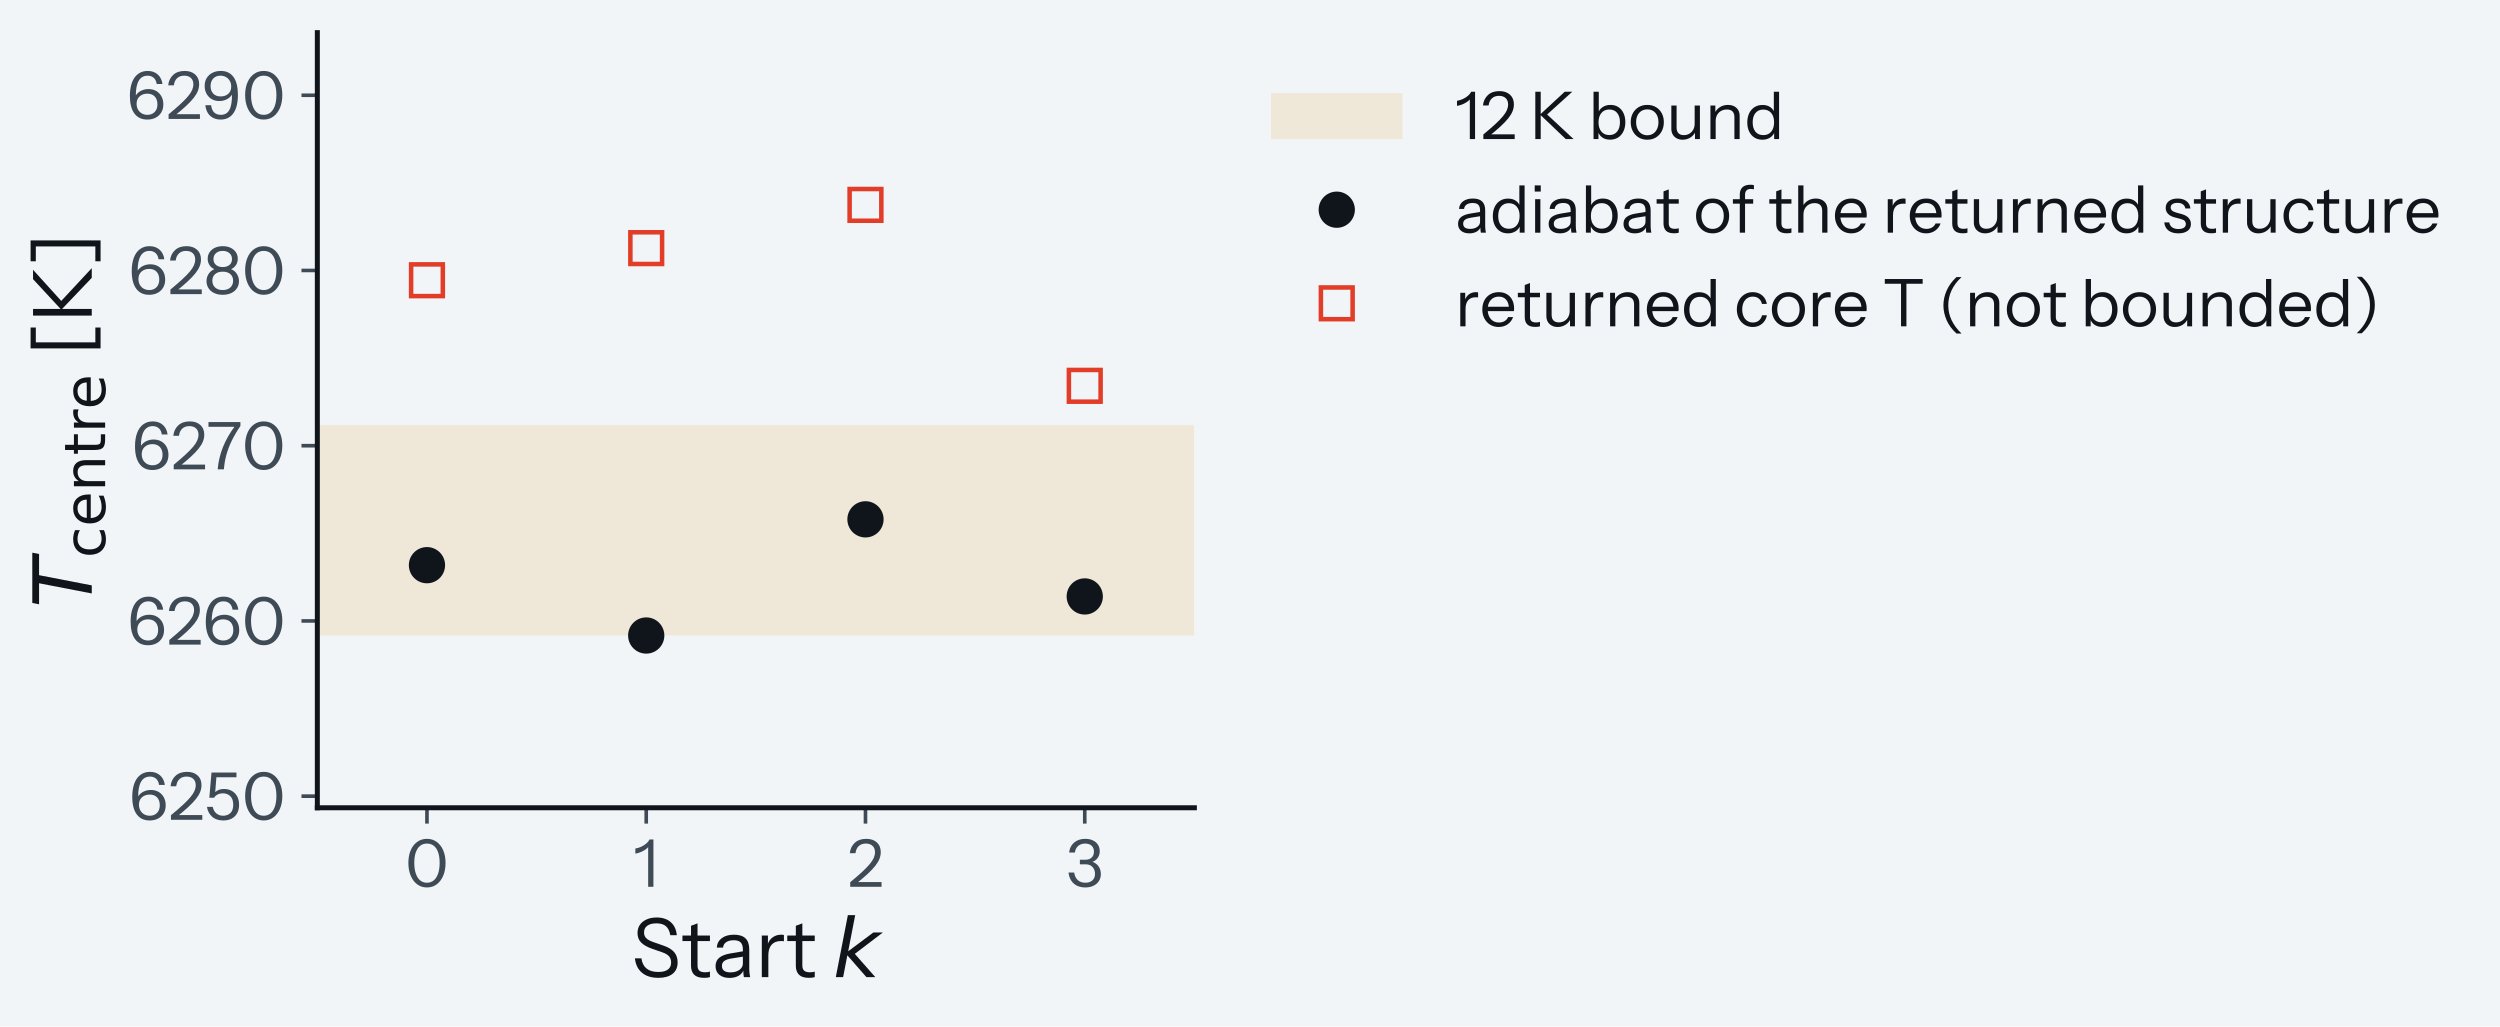
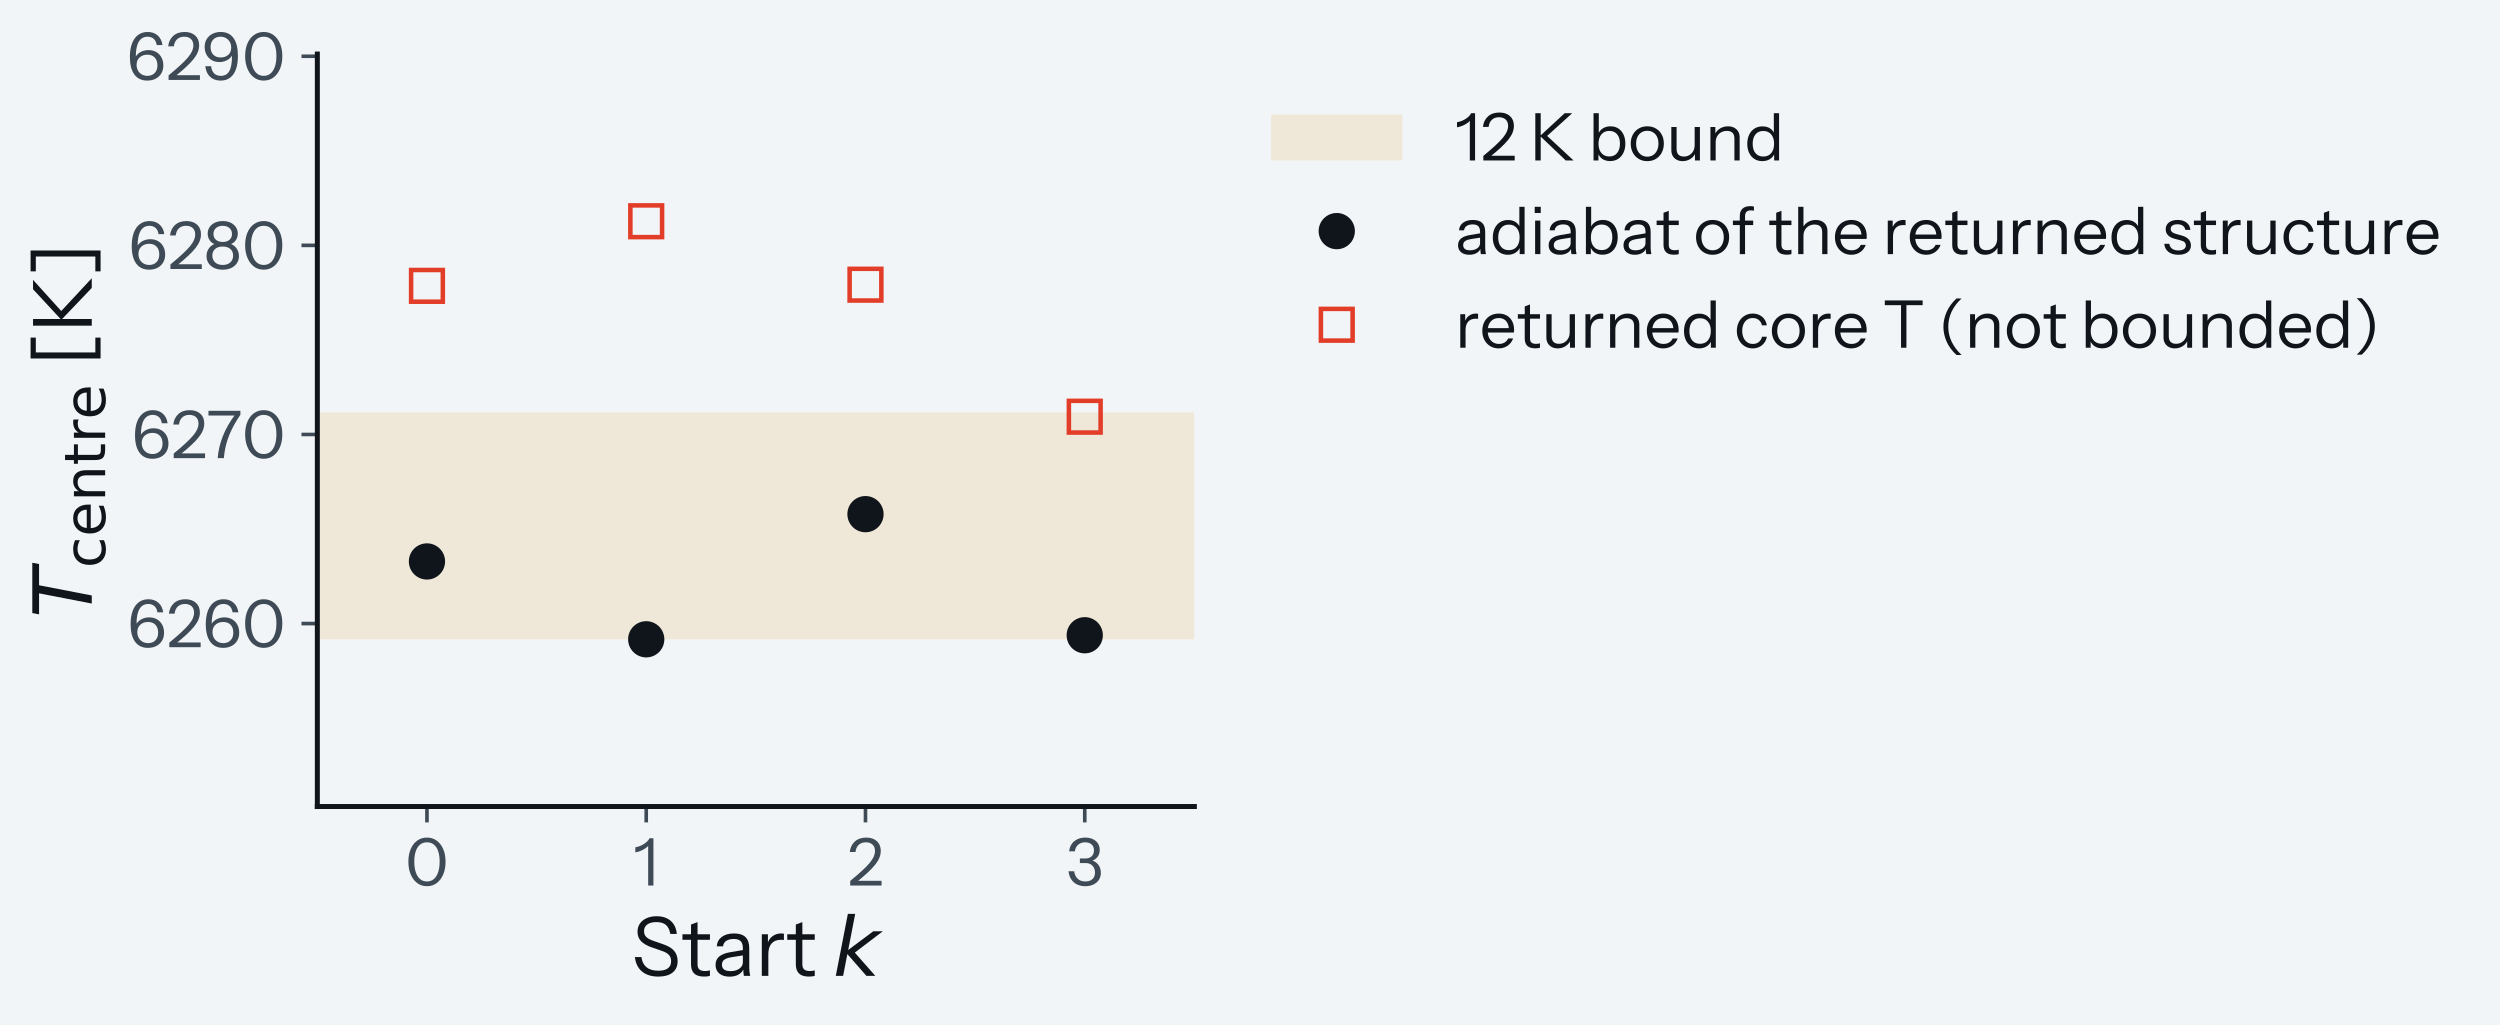
- <svg xmlns="http://www.w3.org/2000/svg" xmlns:xlink="http://www.w3.org/1999/xlink" width="551.711pt" height="226.524pt" viewBox="0 0 551.711 226.524" version="1.1">
+ <svg xmlns="http://www.w3.org/2000/svg" xmlns:xlink="http://www.w3.org/1999/xlink" width="551.711pt" height="226.247pt" viewBox="0 0 551.711 226.247" version="1.1">
  <defs>
    <style type="text/css">*{stroke-linejoin: round; stroke-linecap: butt}</style>
  </defs>
  <g id="figure_1">
    <g id="patch_1">
-       <path d="M 0 226.524  L 551.711 226.524  L 551.711 0  L 0 0  z " style="fill: #f2f5f7" />
+       <path d="M 0 226.247  L 551.711 226.247  L 551.711 0  L 0 0  z " style="fill: #f2f5f7" />
    </g>
    <g id="axes_1">
      <g id="patch_2">
-         <path d="M 70.03 178.262  L 263.581 178.262  L 263.581 7.2  L 70.03 7.2  z " style="fill: #f2f5f7" />
+         <path d="M 70.03 177.985  L 263.581 177.985  L 263.581 11.926  L 70.03 11.926  z " style="fill: #f2f5f7" />
      </g>
      <g id="matplotlib.axis_1">
        <g id="xtick_1">
          <g id="line2d_1">
            <defs>
              <path id="m2a301ba8c9" d="M 0 0  L 0 3.5  " style="stroke: #3e4a55; stroke-width: 0.8" />
            </defs>
            <g>
-               <use xlink:href="#m2a301ba8c9" x="94.224" y="178.262" style="fill: #3e4a55; stroke: #3e4a55; stroke-width: 0.8" />
+               <use xlink:href="#m2a301ba8c9" x="94.224" y="177.985" style="fill: #3e4a55; stroke: #3e4a55; stroke-width: 0.8" />
            </g>
          </g>
          <g id="text_1">
-             <g style="fill: #3e4a55" transform="translate(89.39584 195.7018) scale(0.145 -0.145)">
+             <g style="fill: #3e4a55" transform="translate(89.39584 195.425) scale(0.145 -0.145)">
              <defs>
                <path id="InstrumentSans-Regular-30" d="M 2131 -64  Q 1587 -64 1180 240  Q 774 544 547 1085  Q 320 1626 320 2323  Q 320 3021 544 3549  Q 768 4077 1177 4374  Q 1587 4672 2131 4672  Q 2675 4672 3081 4374  Q 3488 4077 3715 3549  Q 3942 3021 3942 2323  Q 3942 1619 3715 1081  Q 3488 544 3081 240  Q 2675 -64 2131 -64  z M 2131 397  Q 2522 397 2797 630  Q 3072 864 3219 1296  Q 3366 1728 3366 2330  Q 3366 2925 3222 3347  Q 3078 3770 2803 3990  Q 2528 4211 2131 4211  Q 1734 4211 1459 3987  Q 1184 3763 1040 3344  Q 896 2925 896 2330  Q 896 1728 1043 1293  Q 1190 858 1465 627  Q 1741 397 2131 397  z " transform="scale(0.015625)" />
              </defs>
              <use xlink:href="#InstrumentSans-Regular-30" />
            </g>
          </g>
        </g>
        <g id="xtick_2">
          <g id="line2d_2">
            <g>
-               <use xlink:href="#m2a301ba8c9" x="142.612" y="178.262" style="fill: #3e4a55; stroke: #3e4a55; stroke-width: 0.8" />
+               <use xlink:href="#m2a301ba8c9" x="142.612" y="177.985" style="fill: #3e4a55; stroke: #3e4a55; stroke-width: 0.8" />
            </g>
          </g>
          <g id="text_2">
-             <g style="fill: #3e4a55" transform="translate(139.7774 195.7018) scale(0.145 -0.145)">
+             <g style="fill: #3e4a55" transform="translate(139.7774 195.425) scale(0.145 -0.145)">
              <defs>
                <path id="InstrumentSans-Regular-31" d="M 1440 0  L 1440 4083  L 1574 4051  Q 1498 3878 1280 3705  Q 1062 3533 777 3405  Q 493 3277 192 3232  L 192 3725  Q 493 3776 768 3904  Q 1043 4032 1257 4214  Q 1472 4397 1574 4608  L 1952 4608  L 1952 0  L 1440 0  z " transform="scale(0.015625)" />
              </defs>
              <use xlink:href="#InstrumentSans-Regular-31" />
            </g>
          </g>
        </g>
        <g id="xtick_3">
          <g id="line2d_3">
            <g>
-               <use xlink:href="#m2a301ba8c9" x="190.999" y="178.262" style="fill: #3e4a55; stroke: #3e4a55; stroke-width: 0.8" />
+               <use xlink:href="#m2a301ba8c9" x="190.999" y="177.985" style="fill: #3e4a55; stroke: #3e4a55; stroke-width: 0.8" />
            </g>
          </g>
          <g id="text_3">
-             <g style="fill: #3e4a55" transform="translate(187.0482 195.7018) scale(0.145 -0.145)">
+             <g style="fill: #3e4a55" transform="translate(187.0482 195.425) scale(0.145 -0.145)">
              <defs>
                <path id="InstrumentSans-Regular-32" d="M 256 0  L 256 448  Q 947 1018 1411 1446  Q 1875 1875 2153 2208  Q 2432 2541 2550 2819  Q 2669 3098 2669 3366  Q 2669 3763 2432 3987  Q 2195 4211 1779 4211  Q 1350 4211 1088 3968  Q 826 3725 768 3270  L 218 3270  Q 282 3898 701 4285  Q 1120 4672 1818 4672  Q 2464 4672 2848 4326  Q 3232 3981 3232 3379  Q 3232 3053 3107 2726  Q 2982 2400 2697 2041  Q 2413 1683 1949 1251  Q 1485 819 800 275  L 678 461  L 3309 461  L 3309 0  L 256 0  z " transform="scale(0.015625)" />
              </defs>
              <use xlink:href="#InstrumentSans-Regular-32" />
            </g>
          </g>
        </g>
        <g id="xtick_4">
          <g id="line2d_4">
            <g>
-               <use xlink:href="#m2a301ba8c9" x="239.387" y="178.262" style="fill: #3e4a55; stroke: #3e4a55; stroke-width: 0.8" />
+               <use xlink:href="#m2a301ba8c9" x="239.387" y="177.985" style="fill: #3e4a55; stroke: #3e4a55; stroke-width: 0.8" />
            </g>
          </g>
          <g id="text_4">
-             <g style="fill: #3e4a55" transform="translate(235.2253 195.7018) scale(0.145 -0.145)">
+             <g style="fill: #3e4a55" transform="translate(235.2253 195.425) scale(0.145 -0.145)">
              <defs>
                <path id="InstrumentSans-Regular-33" d="M 1894 -64  Q 1434 -64 1085 105  Q 736 275 521 601  Q 307 928 256 1389  L 806 1389  Q 877 909 1158 653  Q 1440 397 1901 397  Q 2336 397 2585 627  Q 2835 858 2835 1254  Q 2835 1670 2592 1929  Q 2349 2189 1939 2189  L 1363 2189  L 1363 2637  L 1920 2637  Q 2291 2637 2512 2851  Q 2733 3066 2733 3424  Q 2733 3802 2499 4006  Q 2266 4211 1869 4211  Q 1478 4211 1203 3984  Q 928 3757 877 3334  L 320 3334  Q 358 3744 563 4041  Q 768 4339 1110 4505  Q 1453 4672 1882 4672  Q 2298 4672 2618 4525  Q 2938 4378 3117 4106  Q 3296 3834 3296 3469  Q 3296 3142 3149 2892  Q 3002 2643 2749 2502  Q 2496 2362 2170 2362  L 2131 2496  Q 2522 2496 2806 2333  Q 3091 2170 3248 1888  Q 3405 1606 3405 1235  Q 3405 851 3213 556  Q 3021 262 2681 99  Q 2342 -64 1894 -64  z " transform="scale(0.015625)" />
              </defs>
              <use xlink:href="#InstrumentSans-Regular-33" />
            </g>
          </g>
        </g>
        <g id="text_5">
-           <g style="fill: #10151b" transform="translate(139.3555 215.6343) scale(0.18 -0.18)">
+           <g style="fill: #10151b" transform="translate(139.3555 215.3575) scale(0.18 -0.18)">
            <defs>
              <path id="InstrumentSans-Regular-53" d="M 2112 -58  Q 1306 -58 829 339  Q 352 736 269 1472  L 781 1472  Q 851 941 1184 672  Q 1517 403 2106 403  Q 2605 403 2857 592  Q 3110 781 3110 1146  Q 3110 1459 2937 1644  Q 2765 1830 2400 1952  L 1626 2221  Q 1037 2426 755 2717  Q 474 3008 474 3456  Q 474 3827 659 4099  Q 845 4371 1184 4524  Q 1523 4678 1971 4678  Q 2662 4678 3078 4316  Q 3494 3955 3558 3290  L 3046 3290  Q 2963 3770 2704 3994  Q 2445 4218 1958 4218  Q 1498 4218 1242 4032  Q 986 3846 986 3507  Q 986 3219 1165 3046  Q 1344 2874 1722 2746  L 2547 2458  Q 3085 2272 3353 1955  Q 3622 1638 3622 1152  Q 3622 576 3228 259  Q 2835 -58 2112 -58  z " transform="scale(0.015625)" />
              <path id="InstrumentSans-Regular-74" d="M 1818 -58  Q 1274 -58 1027 188  Q 781 435 781 902  L 781 4026  L 1293 4218  L 1293 909  Q 1293 634 1433 506  Q 1574 378 1894 378  Q 2022 378 2115 394  Q 2208 410 2266 435  L 2266 0  Q 2202 -26 2083 -42  Q 1965 -58 1818 -58  z M 109 2829  L 109 3264  L 2266 3264  L 2266 2829  L 109 2829  z " transform="scale(0.015625)" />
              <path id="InstrumentSans-Regular-61" d="M 2515 0  Q 2490 109 2480 249  Q 2470 390 2470 608  L 2438 608  L 2438 2170  Q 2438 2541 2268 2717  Q 2099 2893 1722 2893  Q 1350 2893 1129 2742  Q 909 2592 883 2317  L 390 2317  Q 422 2790 787 3059  Q 1152 3328 1741 3328  Q 2349 3328 2643 3040  Q 2938 2752 2938 2176  L 2938 608  Q 2938 467 2957 316  Q 2976 166 3008 0  L 2515 0  z M 1395 -64  Q 890 -64 592 182  Q 294 429 294 858  Q 294 1286 588 1523  Q 883 1760 1446 1856  L 2586 2048  L 2586 1626  L 1523 1459  Q 1165 1402 979 1267  Q 794 1133 794 877  Q 794 627 963 499  Q 1133 371 1466 371  Q 1894 371 2166 566  Q 2438 762 2438 1075  L 2522 621  Q 2419 294 2121 115  Q 1824 -64 1395 -64  z " transform="scale(0.015625)" />
              <path id="InstrumentSans-Regular-72" d="M 512 0  L 512 3264  L 992 3264  L 992 2432  L 1024 2432  L 1024 0  L 512 0  z M 1024 1702  L 941 2477  Q 1056 2893 1350 3110  Q 1645 3328 2029 3328  Q 2189 3328 2246 3302  L 2246 2810  Q 2214 2822 2156 2825  Q 2099 2829 2016 2829  Q 1530 2829 1277 2537  Q 1024 2246 1024 1702  z " transform="scale(0.015625)" />
              <path id="InstrumentSans-Regular-20" transform="scale(0.015625)" />
              <path id="DejaVuSans-Oblique-6b" d="M 1172 4863  L 1747 4863  L 1197 2028  L 3169 3500  L 3916 3500  L 1716 1825  L 3322 0  L 2625 0  L 1131 1709  L 800 0  L 225 0  L 1172 4863  z " transform="scale(0.015625)" />
            </defs>
            <use xlink:href="#InstrumentSans-Regular-53" transform="translate(0 0.015625)" />
            <use xlink:href="#InstrumentSans-Regular-74" transform="translate(60.79999 0.015625)" />
            <use xlink:href="#InstrumentSans-Regular-61" transform="translate(98.49998 0.015625)" />
            <use xlink:href="#InstrumentSans-Regular-72" transform="translate(151.8 0.015625)" />
            <use xlink:href="#InstrumentSans-Regular-74" transform="translate(189.3 0.015625)" />
            <use xlink:href="#InstrumentSans-Regular-20" transform="translate(227 0.015625)" />
            <use xlink:href="#DejaVuSans-Oblique-6b" transform="translate(246.9999 0.015625)" />
          </g>
        </g>
      </g>
      <g id="matplotlib.axis_2">
        <g id="ytick_1">
          <g id="line2d_5">
            <defs>
              <path id="me776a80f98" d="M 0 0  L -3.5 0  " style="stroke: #3e4a55; stroke-width: 0.8" />
            </defs>
            <g>
-               <use xlink:href="#me776a80f98" x="70.03" y="175.699" style="fill: #3e4a55; stroke: #3e4a55; stroke-width: 0.8" />
+               <use xlink:href="#me776a80f98" x="70.03" y="137.61" style="fill: #3e4a55; stroke: #3e4a55; stroke-width: 0.8" />
            </g>
          </g>
          <g id="text_6">
-             <g style="fill: #3e4a55" transform="translate(28.46109 180.919) scale(0.145 -0.145)">
+             <g style="fill: #3e4a55" transform="translate(28.09859 142.8296) scale(0.145 -0.145)">
              <defs>
                <path id="InstrumentSans-Regular-36" d="M 2010 -64  Q 1197 -64 758 528  Q 320 1120 320 2240  Q 320 3014 528 3558  Q 736 4102 1126 4387  Q 1517 4672 2054 4672  Q 2643 4672 3027 4333  Q 3411 3994 3494 3398  L 2931 3398  Q 2874 3795 2640 4003  Q 2406 4211 2048 4211  Q 1478 4211 1187 3724  Q 896 3238 896 2266  L 896 1850  L 749 1907  Q 806 2208 1004 2432  Q 1203 2656 1497 2781  Q 1792 2906 2131 2906  Q 2566 2906 2889 2717  Q 3213 2528 3395 2192  Q 3578 1856 3578 1408  Q 3578 966 3379 633  Q 3181 301 2829 118  Q 2477 -64 2010 -64  z M 2029 397  Q 2464 397 2733 672  Q 3002 947 3002 1414  Q 3002 1901 2742 2179  Q 2483 2458 2016 2458  Q 1568 2458 1270 2195  Q 973 1933 973 1472  Q 973 1152 1110 909  Q 1248 666 1488 531  Q 1728 397 2029 397  z " transform="scale(0.015625)" />
-                 <path id="InstrumentSans-Regular-35" d="M 1869 -64  Q 1184 -64 774 304  Q 365 672 275 1261  L 838 1261  Q 922 845 1194 621  Q 1466 397 1856 397  Q 2266 397 2550 653  Q 2835 909 2835 1466  Q 2835 2022 2550 2300  Q 2266 2579 1830 2579  Q 1517 2579 1286 2451  Q 1056 2323 979 2150  L 506 2150  L 717 4608  L 3149 4608  L 3149 4147  L 1030 4147  L 1210 4339  L 1062 2483  L 941 2528  Q 1056 2720 1312 2861  Q 1568 3002 1939 3002  Q 2368 3002 2697 2816  Q 3027 2630 3216 2288  Q 3405 1946 3405 1466  Q 3405 986 3216 643  Q 3027 301 2684 118  Q 2342 -64 1869 -64  z " transform="scale(0.015625)" />
-               </defs>
-               <use xlink:href="#InstrumentSans-Regular-36" />
-               <use xlink:href="#InstrumentSans-Regular-32" transform="translate(59.89999 0)" />
-               <use xlink:href="#InstrumentSans-Regular-35" transform="translate(114.4 0)" />
-               <use xlink:href="#InstrumentSans-Regular-30" transform="translate(171.8 0)" />
-             </g>
-           </g>
-         </g>
-         <g id="ytick_2">
-           <g id="line2d_6">
-             <g>
-               <use xlink:href="#me776a80f98" x="70.03" y="137.03" style="fill: #3e4a55; stroke: #3e4a55; stroke-width: 0.8" />
-             </g>
-           </g>
-           <g id="text_7">
-             <g style="fill: #3e4a55" transform="translate(28.09859 142.2495) scale(0.145 -0.145)">
+               </defs>
              <use xlink:href="#InstrumentSans-Regular-36" />
              <use xlink:href="#InstrumentSans-Regular-32" transform="translate(59.89999 0)" />
              <use xlink:href="#InstrumentSans-Regular-36" transform="translate(114.4 0)" />
              <use xlink:href="#InstrumentSans-Regular-30" transform="translate(174.3 0)" />
            </g>
          </g>
        </g>
-         <g id="ytick_3">
-           <g id="line2d_7">
-             <g>
-               <use xlink:href="#me776a80f98" x="70.03" y="98.36" style="fill: #3e4a55; stroke: #3e4a55; stroke-width: 0.8" />
-             </g>
-           </g>
-           <g id="text_8">
-             <g style="fill: #3e4a55" transform="translate(29.07055 103.58) scale(0.145 -0.145)">
+         <g id="ytick_2">
+           <g id="line2d_6">
+             <g>
+               <use xlink:href="#me776a80f98" x="70.03" y="95.88" style="fill: #3e4a55; stroke: #3e4a55; stroke-width: 0.8" />
+             </g>
+           </g>
+           <g id="text_7">
+             <g style="fill: #3e4a55" transform="translate(29.07055 101.0997) scale(0.145 -0.145)">
              <defs>
                <path id="InstrumentSans-Regular-37" d="M 1050 0  Q 1139 1088 1558 2153  Q 1978 3219 2816 4333  L 2848 4147  L 154 4147  L 154 4608  L 3264 4608  L 3264 4224  Q 2752 3475 2416 2777  Q 2080 2080 1894 1398  Q 1709 717 1658 0  L 1050 0  z " transform="scale(0.015625)" />
              </defs>
              <use xlink:href="#InstrumentSans-Regular-36" />
              <use xlink:href="#InstrumentSans-Regular-32" transform="translate(59.89999 0)" />
              <use xlink:href="#InstrumentSans-Regular-37" transform="translate(114.4 0)" />
              <use xlink:href="#InstrumentSans-Regular-30" transform="translate(167.6 0)" />
            </g>
          </g>
        </g>
-         <g id="ytick_4">
-           <g id="line2d_8">
-             <g>
-               <use xlink:href="#me776a80f98" x="70.03" y="59.69" style="fill: #3e4a55; stroke: #3e4a55; stroke-width: 0.8" />
-             </g>
-           </g>
-           <g id="text_9">
-             <g style="fill: #3e4a55" transform="translate(28.34555 64.91042) scale(0.145 -0.145)">
+         <g id="ytick_3">
+           <g id="line2d_7">
+             <g>
+               <use xlink:href="#me776a80f98" x="70.03" y="54.15" style="fill: #3e4a55; stroke: #3e4a55; stroke-width: 0.8" />
+             </g>
+           </g>
+           <g id="text_8">
+             <g style="fill: #3e4a55" transform="translate(28.34555 59.36987) scale(0.145 -0.145)">
              <defs>
                <path id="InstrumentSans-Regular-38" d="M 1862 -64  Q 1376 -64 1021 109  Q 666 282 474 582  Q 282 883 282 1254  Q 282 1600 435 1881  Q 589 2163 848 2329  Q 1107 2496 1421 2496  L 1434 2362  Q 1139 2362 902 2506  Q 666 2650 531 2899  Q 397 3149 397 3450  Q 397 3808 582 4083  Q 768 4358 1101 4515  Q 1434 4672 1869 4672  Q 2304 4672 2630 4515  Q 2957 4358 3142 4083  Q 3328 3808 3328 3456  Q 3328 3149 3193 2902  Q 3059 2656 2822 2509  Q 2586 2362 2285 2362  L 2304 2496  Q 2624 2496 2880 2329  Q 3136 2163 3289 1881  Q 3443 1600 3443 1254  Q 3443 883 3251 582  Q 3059 282 2704 109  Q 2349 -64 1862 -64  z M 1862 397  Q 2330 397 2602 646  Q 2874 896 2874 1306  Q 2874 1715 2605 1952  Q 2336 2189 1862 2189  Q 1389 2189 1120 1952  Q 851 1715 851 1306  Q 851 896 1123 646  Q 1395 397 1862 397  z M 1862 2637  Q 2285 2637 2525 2848  Q 2765 3059 2765 3411  Q 2765 3776 2515 3993  Q 2266 4211 1862 4211  Q 1453 4211 1206 3993  Q 960 3776 960 3411  Q 960 3059 1203 2848  Q 1446 2637 1862 2637  z " transform="scale(0.015625)" />
              </defs>
              <use xlink:href="#InstrumentSans-Regular-36" />
              <use xlink:href="#InstrumentSans-Regular-32" transform="translate(59.89999 0)" />
              <use xlink:href="#InstrumentSans-Regular-38" transform="translate(114.4 0)" />
              <use xlink:href="#InstrumentSans-Regular-30" transform="translate(172.6 0)" />
            </g>
          </g>
        </g>
-         <g id="ytick_5">
-           <g id="line2d_9">
-             <g>
-               <use xlink:href="#me776a80f98" x="70.03" y="21.021" style="fill: #3e4a55; stroke: #3e4a55; stroke-width: 0.8" />
-             </g>
-           </g>
-           <g id="text_10">
-             <g style="fill: #3e4a55" transform="translate(27.94 26.24088) scale(0.145 -0.145)">
+         <g id="ytick_4">
+           <g id="line2d_8">
+             <g>
+               <use xlink:href="#me776a80f98" x="70.03" y="12.42" style="fill: #3e4a55; stroke: #3e4a55; stroke-width: 0.8" />
+             </g>
+           </g>
+           <g id="text_9">
+             <g style="fill: #3e4a55" transform="translate(27.94 17.64) scale(0.145 -0.145)">
              <defs>
                <path id="InstrumentSans-Regular-39" d="M 1843 -64  Q 1440 -64 1120 93  Q 800 250 601 560  Q 403 870 346 1338  L 909 1338  Q 973 838 1222 617  Q 1472 397 1856 397  Q 2138 397 2342 512  Q 2547 627 2681 864  Q 2816 1101 2880 1469  Q 2944 1837 2944 2342  L 2944 2758  L 3091 2739  Q 3034 2445 2835 2217  Q 2637 1990 2342 1865  Q 2048 1741 1709 1741  Q 1286 1741 966 1929  Q 646 2118 464 2451  Q 282 2784 282 3206  Q 282 3654 480 3980  Q 678 4307 1033 4489  Q 1389 4672 1850 4672  Q 2669 4672 3094 4077  Q 3520 3482 3520 2330  Q 3520 1562 3325 1027  Q 3130 493 2755 214  Q 2381 -64 1843 -64  z M 1843 2189  Q 2285 2189 2576 2438  Q 2867 2688 2867 3155  Q 2867 3469 2729 3705  Q 2592 3942 2355 4076  Q 2118 4211 1818 4211  Q 1389 4211 1123 3939  Q 858 3667 858 3194  Q 858 2739 1117 2464  Q 1376 2189 1843 2189  z " transform="scale(0.015625)" />
              </defs>
              <use xlink:href="#InstrumentSans-Regular-36" />
              <use xlink:href="#InstrumentSans-Regular-32" transform="translate(59.89999 0)" />
              <use xlink:href="#InstrumentSans-Regular-39" transform="translate(114.4 0)" />
              <use xlink:href="#InstrumentSans-Regular-30" transform="translate(175.4 0)" />
            </g>
          </g>
        </g>
-         <g id="text_11">
-           <g style="fill: #10151b" transform="translate(20.25 134.1309) rotate(-90) scale(0.18 -0.18)">
+         <g id="text_10">
+           <g style="fill: #10151b" transform="translate(20.25 136.3554) rotate(-90) scale(0.18 -0.18)">
            <defs>
              <path id="DejaVuSans-Oblique-54" d="M 378 4666  L 4325 4666  L 4225 4134  L 2559 4134  L 1759 0  L 1125 0  L 1925 4134  L 275 4134  L 378 4666  z " transform="scale(0.015625)" />
              <path id="DejaVuSans-63" d="M 3122 3366  L 3122 2828  Q 2878 2963 2633 3030  Q 2388 3097 2138 3097  Q 1578 3097 1268 2742  Q 959 2388 959 1747  Q 959 1106 1268 751  Q 1578 397 2138 397  Q 2388 397 2633 464  Q 2878 531 3122 666  L 3122 134  Q 2881 22 2623 -34  Q 2366 -91 2075 -91  Q 1284 -91 818 406  Q 353 903 353 1747  Q 353 2603 823 3093  Q 1294 3584 2113 3584  Q 2378 3584 2631 3529  Q 2884 3475 3122 3366  z " transform="scale(0.015625)" />
              <path id="DejaVuSans-65" d="M 3597 1894  L 3597 1613  L 953 1613  Q 991 1019 1311 708  Q 1631 397 2203 397  Q 2534 397 2845 478  Q 3156 559 3463 722  L 3463 178  Q 3153 47 2828 -22  Q 2503 -91 2169 -91  Q 1331 -91 842 396  Q 353 884 353 1716  Q 353 2575 817 3079  Q 1281 3584 2069 3584  Q 2775 3584 3186 3129  Q 3597 2675 3597 1894  z M 3022 2063  Q 3016 2534 2758 2815  Q 2500 3097 2075 3097  Q 1594 3097 1305 2825  Q 1016 2553 972 2059  L 3022 2063  z " transform="scale(0.015625)" />
              <path id="DejaVuSans-6e" d="M 3513 2113  L 3513 0  L 2938 0  L 2938 2094  Q 2938 2591 2744 2837  Q 2550 3084 2163 3084  Q 1697 3084 1428 2787  Q 1159 2491 1159 1978  L 1159 0  L 581 0  L 581 3500  L 1159 3500  L 1159 2956  Q 1366 3272 1645 3428  Q 1925 3584 2291 3584  Q 2894 3584 3203 3211  Q 3513 2838 3513 2113  z " transform="scale(0.015625)" />
              <path id="DejaVuSans-74" d="M 1172 4494  L 1172 3500  L 2356 3500  L 2356 3053  L 1172 3053  L 1172 1153  Q 1172 725 1289 603  Q 1406 481 1766 481  L 2356 481  L 2356 0  L 1766 0  Q 1100 0 847 248  Q 594 497 594 1153  L 594 3053  L 172 3053  L 172 3500  L 594 3500  L 594 4494  L 1172 4494  z " transform="scale(0.015625)" />
              <path id="DejaVuSans-72" d="M 2631 2963  Q 2534 3019 2420 3045  Q 2306 3072 2169 3072  Q 1681 3072 1420 2755  Q 1159 2438 1159 1844  L 1159 0  L 581 0  L 581 3500  L 1159 3500  L 1159 2956  Q 1341 3275 1631 3429  Q 1922 3584 2338 3584  Q 2397 3584 2469 3576  Q 2541 3569 2628 3553  L 2631 2963  z " transform="scale(0.015625)" />
              <path id="InstrumentSans-Regular-5b" d="M 576 -691  L 576 4800  L 2214 4800  L 2214 4390  L 1050 4390  L 1050 -282  L 2214 -282  L 2214 -691  L 576 -691  z " transform="scale(0.015625)" />
              <path id="InstrumentSans-Regular-4b" d="M 550 0  L 550 4608  L 1075 4608  L 1075 0  L 550 0  z M 1018 2394  L 3411 4608  L 4147 4608  L 1702 2394  L 1018 2394  z M 3514 0  L 1005 2394  L 1702 2394  L 4275 0  L 3514 0  z " transform="scale(0.015625)" />
              <path id="InstrumentSans-Regular-5d" d="M 2022 4800  L 2022 -691  L 384 -691  L 384 -282  L 1549 -282  L 1549 4390  L 384 4390  L 384 4800  L 2022 4800  z " transform="scale(0.015625)" />
            </defs>
            <use xlink:href="#DejaVuSans-Oblique-54" />
            <use xlink:href="#DejaVuSans-63" transform="translate(61.08398 -16.40625) scale(0.7)" />
            <use xlink:href="#DejaVuSans-65" transform="translate(99.57031 -16.40625) scale(0.7)" />
            <use xlink:href="#DejaVuSans-6e" transform="translate(142.6367 -16.40625) scale(0.7)" />
            <use xlink:href="#DejaVuSans-74" transform="translate(187.002 -16.40625) scale(0.7)" />
            <use xlink:href="#DejaVuSans-72" transform="translate(214.4482 -16.40625) scale(0.7)" />
            <use xlink:href="#DejaVuSans-65" transform="translate(243.2275 -16.40625) scale(0.7)" />
            <use xlink:href="#InstrumentSans-Regular-20" transform="translate(289.0283 0)" />
            <use xlink:href="#InstrumentSans-Regular-5b" transform="translate(309.0283 0)" />
            <use xlink:href="#InstrumentSans-Regular-4b" transform="translate(349.6283 0)" />
            <use xlink:href="#InstrumentSans-Regular-5d" transform="translate(418.8283 0)" />
          </g>
        </g>
      </g>
      <g id="patch_3">
-         <path d="M 70.03 140.248  L 263.581 140.248  L 263.581 93.845  L 70.03 93.845  z " clip-path="url(#pb3ce01003c)" style="fill: #e0a32e; opacity: 0.15" />
-       </g>
-       <g id="line2d_10">
+         <path d="M 70.03 141.083  L 263.581 141.083  L 263.581 91.007  L 70.03 91.007  z " clip-path="url(#pc649ac4270)" style="fill: #e0a32e; opacity: 0.15" />
+       </g>
+       <g id="line2d_9">
        <defs>
          <path id="m4e214ecc18" d="M 0 3.5  C 0.928 3.5 1.819 3.131 2.475 2.475  C 3.131 1.819 3.5 0.928 3.5 0  C 3.5 -0.928 3.131 -1.819 2.475 -2.475  C 1.819 -3.131 0.928 -3.5 0 -3.5  C -0.928 -3.5 -1.819 -3.131 -2.475 -2.475  C -3.131 -1.819 -3.5 -0.928 -3.5 0  C -3.5 0.928 -3.131 1.819 -2.475 2.475  C -1.819 3.131 -0.928 3.5 0 3.5  z " style="stroke: #10151b" />
        </defs>
-         <g clip-path="url(#pb3ce01003c)">
-           <use xlink:href="#m4e214ecc18" x="94.224" y="124.727" style="fill: #10151b; stroke: #10151b" />
-           <use xlink:href="#m4e214ecc18" x="142.612" y="140.248" style="fill: #10151b; stroke: #10151b" />
-           <use xlink:href="#m4e214ecc18" x="190.999" y="114.61" style="fill: #10151b; stroke: #10151b" />
-           <use xlink:href="#m4e214ecc18" x="239.387" y="131.627" style="fill: #10151b; stroke: #10151b" />
-         </g>
-       </g>
-       <g id="line2d_11">
+         <g clip-path="url(#pc649ac4270)">
+           <use xlink:href="#m4e214ecc18" x="94.224" y="123.903" style="fill: #10151b; stroke: #10151b" />
+           <use xlink:href="#m4e214ecc18" x="142.612" y="141.083" style="fill: #10151b; stroke: #10151b" />
+           <use xlink:href="#m4e214ecc18" x="190.999" y="113.465" style="fill: #10151b; stroke: #10151b" />
+           <use xlink:href="#m4e214ecc18" x="239.387" y="140.189" style="fill: #10151b; stroke: #10151b" />
+         </g>
+       </g>
+       <g id="line2d_10">
        <defs>
          <path id="m0fe04200ff" d="M -3.5 3.5  L 3.5 3.5  L 3.5 -3.5  L -3.5 -3.5  z " style="stroke: #e23d28; stroke-linejoin: miter" />
        </defs>
-         <g clip-path="url(#pb3ce01003c)">
-           <use xlink:href="#m0fe04200ff" x="94.224" y="61.844" style="fill-opacity: 0; stroke: #e23d28; stroke-linejoin: miter" />
-           <use xlink:href="#m0fe04200ff" x="142.612" y="54.759" style="fill-opacity: 0; stroke: #e23d28; stroke-linejoin: miter" />
-           <use xlink:href="#m0fe04200ff" x="190.999" y="45.214" style="fill-opacity: 0; stroke: #e23d28; stroke-linejoin: miter" />
-           <use xlink:href="#m0fe04200ff" x="239.387" y="85.144" style="fill-opacity: 0; stroke: #e23d28; stroke-linejoin: miter" />
+         <g clip-path="url(#pc649ac4270)">
+           <use xlink:href="#m0fe04200ff" x="94.224" y="63.084" style="fill-opacity: 0; stroke: #e23d28; stroke-linejoin: miter" />
+           <use xlink:href="#m0fe04200ff" x="142.612" y="48.828" style="fill-opacity: 0; stroke: #e23d28; stroke-linejoin: miter" />
+           <use xlink:href="#m0fe04200ff" x="190.999" y="62.823" style="fill-opacity: 0; stroke: #e23d28; stroke-linejoin: miter" />
+           <use xlink:href="#m0fe04200ff" x="239.387" y="91.958" style="fill-opacity: 0; stroke: #e23d28; stroke-linejoin: miter" />
        </g>
      </g>
      <g id="patch_4">
-         <path d="M 70.03 178.262  L 70.03 7.2  " style="fill: none; stroke: #10151b; stroke-width: 1.1; stroke-linejoin: miter; stroke-linecap: square" />
+         <path d="M 70.03 177.985  L 70.03 11.926  " style="fill: none; stroke: #10151b; stroke-width: 1.1; stroke-linejoin: miter; stroke-linecap: square" />
      </g>
      <g id="patch_5">
-         <path d="M 70.03 178.262  L 263.581 178.262  " style="fill: none; stroke: #10151b; stroke-width: 1.1; stroke-linejoin: miter; stroke-linecap: square" />
+         <path d="M 70.03 177.985  L 263.581 177.985  " style="fill: none; stroke: #10151b; stroke-width: 1.1; stroke-linejoin: miter; stroke-linecap: square" />
      </g>
      <g id="legend_1">
        <g id="patch_6">
-           <path d="M 280.502 30.69  L 309.502 30.69  L 309.502 20.54  L 280.502 20.54  z " style="fill: #e0a32e; opacity: 0.15" />
-         </g>
-         <g id="text_12">
-           <g style="fill: #10151b" transform="translate(321.1021 30.69) scale(0.145 -0.145)">
+           <path d="M 280.502 35.416  L 309.502 35.416  L 309.502 25.266  L 280.502 25.266  z " style="fill: #e0a32e; opacity: 0.15" />
+         </g>
+         <g id="text_11">
+           <g style="fill: #10151b" transform="translate(321.1021 35.41578) scale(0.145 -0.145)">
            <defs>
              <path id="InstrumentSans-Regular-62" d="M 2125 -58  Q 1664 -58 1350 166  Q 1037 390 922 800  L 992 813  L 992 0  L 512 0  L 512 4608  L 1024 4608  L 1024 2502  L 954 2522  Q 1075 2899 1398 3113  Q 1722 3328 2170 3328  Q 2605 3328 2928 3117  Q 3251 2906 3430 2528  Q 3610 2150 3610 1645  Q 3610 1133 3424 749  Q 3238 365 2905 153  Q 2573 -58 2125 -58  z M 2048 390  Q 2534 390 2809 726  Q 3085 1062 3085 1645  Q 3085 2221 2809 2550  Q 2534 2880 2048 2880  Q 1562 2880 1280 2544  Q 998 2208 998 1626  Q 998 1056 1280 723  Q 1562 390 2048 390  z " transform="scale(0.015625)" />
              <path id="InstrumentSans-Regular-6f" d="M 1869 -64  Q 1389 -64 1024 160  Q 659 384 457 771  Q 256 1158 256 1645  Q 256 2138 461 2515  Q 666 2893 1027 3110  Q 1389 3328 1869 3328  Q 2355 3328 2716 3110  Q 3078 2893 3280 2515  Q 3482 2138 3482 1645  Q 3482 1158 3280 771  Q 3078 384 2716 160  Q 2355 -64 1869 -64  z M 1869 371  Q 2202 371 2445 534  Q 2688 698 2822 986  Q 2957 1274 2957 1651  Q 2957 2214 2659 2553  Q 2362 2893 1869 2893  Q 1382 2893 1081 2553  Q 781 2214 781 1651  Q 781 1274 915 986  Q 1050 698 1296 534  Q 1542 371 1869 371  z " transform="scale(0.015625)" />
              <path id="InstrumentSans-Regular-75" d="M 1574 -64  Q 1254 -64 1004 67  Q 755 198 614 438  Q 474 678 474 992  L 474 3264  L 986 3264  L 986 1126  Q 986 755 1168 569  Q 1350 384 1690 384  Q 1997 384 2233 525  Q 2470 666 2608 918  Q 2746 1171 2746 1498  L 2829 723  Q 2669 358 2329 147  Q 1990 -64 1574 -64  z M 2778 0  L 2778 768  L 2746 768  L 2746 3264  L 3258 3264  L 3258 0  L 2778 0  z " transform="scale(0.015625)" />
              <path id="InstrumentSans-Regular-6e" d="M 512 0  L 512 3264  L 992 3264  L 992 2496  L 1024 2496  L 1024 0  L 512 0  z M 2848 0  L 2848 2138  Q 2848 2509 2662 2694  Q 2477 2880 2112 2880  Q 1792 2880 1545 2739  Q 1299 2598 1161 2348  Q 1024 2099 1024 1766  L 941 2541  Q 1107 2906 1449 3117  Q 1792 3328 2227 3328  Q 2739 3328 3049 3037  Q 3360 2746 3360 2272  L 3360 0  L 2848 0  z " transform="scale(0.015625)" />
              <path id="InstrumentSans-Regular-64" d="M 2886 0  L 2886 762  L 2950 742  Q 2829 371 2505 153  Q 2182 -64 1734 -64  Q 1293 -64 963 147  Q 634 358 451 736  Q 269 1114 269 1619  Q 269 2131 454 2515  Q 640 2899 973 3110  Q 1306 3322 1754 3322  Q 2214 3322 2528 3098  Q 2842 2874 2957 2464  L 2854 2451  L 2854 4608  L 3366 4608  L 3366 0  L 2886 0  z M 1830 384  Q 2323 384 2601 720  Q 2880 1056 2880 1638  Q 2880 2208 2598 2541  Q 2317 2874 1830 2874  Q 1344 2874 1069 2541  Q 794 2208 794 1619  Q 794 1043 1069 713  Q 1344 384 1830 384  z " transform="scale(0.015625)" />
            </defs>
            <use xlink:href="#InstrumentSans-Regular-31" />
            <use xlink:href="#InstrumentSans-Regular-32" transform="translate(39.09999 0)" />
            <use xlink:href="#InstrumentSans-Regular-20" transform="translate(93.59998 0)" />
            <use xlink:href="#InstrumentSans-Regular-4b" transform="translate(113.6 0)" />
            <use xlink:href="#InstrumentSans-Regular-20" transform="translate(182.7999 0)" />
            <use xlink:href="#InstrumentSans-Regular-62" transform="translate(202.7999 0)" />
            <use xlink:href="#InstrumentSans-Regular-6f" transform="translate(263.3999 0)" />
            <use xlink:href="#InstrumentSans-Regular-75" transform="translate(321.7999 0)" />
            <use xlink:href="#InstrumentSans-Regular-6e" transform="translate(380.6999 0)" />
            <use xlink:href="#InstrumentSans-Regular-64" transform="translate(440.5999 0)" />
          </g>
        </g>
-         <g id="line2d_12">
+         <g id="line2d_11">
          <g>
-             <use xlink:href="#m4e214ecc18" x="295.002" y="46.278" style="fill: #10151b; stroke: #10151b" />
-           </g>
-         </g>
-         <g id="text_13">
-           <g style="fill: #10151b" transform="translate(321.1021 51.3525) scale(0.145 -0.145)">
+             <use xlink:href="#m4e214ecc18" x="295.002" y="51.003" style="fill: #10151b; stroke: #10151b" />
+           </g>
+         </g>
+         <g id="text_12">
+           <g style="fill: #10151b" transform="translate(321.1021 56.07828) scale(0.145 -0.145)">
            <defs>
              <path id="InstrumentSans-Regular-69" d="M 512 0  L 512 3264  L 1024 3264  L 1024 0  L 512 0  z M 472 4006  L 472 4608  L 1061 4608  L 1061 4006  L 472 4006  z " transform="scale(0.015625)" />
              <path id="InstrumentSans-Regular-66" d="M 781 0  L 781 3725  Q 781 4173 1040 4422  Q 1299 4672 1830 4672  Q 1958 4672 2032 4659  Q 2106 4646 2157 4627  L 2157 4224  Q 2112 4237 2032 4249  Q 1952 4262 1862 4262  Q 1568 4262 1430 4115  Q 1293 3968 1293 3699  L 1293 0  L 781 0  z M 109 2829  L 109 3264  L 2086 3264  L 2086 2829  L 109 2829  z " transform="scale(0.015625)" />
              <path id="InstrumentSans-Regular-68" d="M 512 0  L 512 4608  L 1024 4608  L 1024 0  L 512 0  z M 2848 0  L 2848 2138  Q 2848 2509 2662 2694  Q 2477 2880 2112 2880  Q 1792 2880 1545 2739  Q 1299 2598 1161 2348  Q 1024 2099 1024 1766  L 941 2541  Q 1107 2906 1449 3117  Q 1792 3328 2227 3328  Q 2739 3328 3049 3037  Q 3360 2746 3360 2272  L 3360 0  L 2848 0  z " transform="scale(0.015625)" />
              <path id="InstrumentSans-Regular-65" d="M 1850 -64  Q 1382 -64 1024 157  Q 666 378 461 762  Q 256 1146 256 1645  Q 256 2144 457 2525  Q 659 2906 1024 3117  Q 1389 3328 1862 3328  Q 2317 3328 2653 3129  Q 2989 2931 3171 2572  Q 3354 2214 3354 1728  Q 3354 1664 3350 1606  Q 3347 1549 3334 1478  L 640 1478  L 640 1907  L 3021 1907  L 2854 1670  Q 2854 2259 2595 2576  Q 2336 2893 1862 2893  Q 1376 2893 1078 2557  Q 781 2221 781 1651  Q 781 1069 1078 720  Q 1376 371 1875 371  Q 2189 371 2425 508  Q 2662 646 2771 902  L 3258 902  Q 3098 454 2723 195  Q 2349 -64 1850 -64  z " transform="scale(0.015625)" />
              <path id="InstrumentSans-Regular-73" d="M 1619 -64  Q 1018 -64 659 214  Q 301 493 250 1005  L 742 1005  Q 787 691 1017 524  Q 1248 358 1632 358  Q 1971 358 2163 486  Q 2355 614 2355 851  Q 2355 1018 2246 1142  Q 2138 1267 1811 1350  L 1286 1485  Q 838 1600 614 1840  Q 390 2080 390 2413  Q 390 2835 704 3081  Q 1018 3328 1555 3328  Q 2086 3328 2419 3072  Q 2752 2816 2797 2362  L 2304 2362  Q 2259 2624 2060 2765  Q 1862 2906 1536 2906  Q 1222 2906 1049 2787  Q 877 2669 877 2451  Q 877 2285 1001 2163  Q 1126 2042 1421 1958  L 1933 1818  Q 2387 1696 2617 1446  Q 2848 1197 2848 845  Q 2848 416 2521 176  Q 2195 -64 1619 -64  z " transform="scale(0.015625)" />
              <path id="InstrumentSans-Regular-63" d="M 1805 -64  Q 1357 -64 1008 157  Q 659 378 457 765  Q 256 1152 256 1645  Q 256 2138 457 2515  Q 659 2893 1008 3110  Q 1357 3328 1798 3328  Q 2163 3328 2454 3187  Q 2746 3046 2934 2787  Q 3123 2528 3174 2182  L 2701 2182  Q 2637 2496 2406 2694  Q 2176 2893 1811 2893  Q 1498 2893 1267 2739  Q 1037 2586 909 2304  Q 781 2022 781 1645  Q 781 1267 909 979  Q 1037 691 1270 531  Q 1504 371 1818 371  Q 2170 371 2406 566  Q 2643 762 2707 1075  L 3181 1075  Q 3123 736 2928 477  Q 2733 218 2445 77  Q 2157 -64 1805 -64  z " transform="scale(0.015625)" />
            </defs>
            <use xlink:href="#InstrumentSans-Regular-61" />
            <use xlink:href="#InstrumentSans-Regular-64" transform="translate(53.29999 0)" />
            <use xlink:href="#InstrumentSans-Regular-69" transform="translate(113.9 0)" />
            <use xlink:href="#InstrumentSans-Regular-61" transform="translate(137.9 0)" />
            <use xlink:href="#InstrumentSans-Regular-62" transform="translate(191.2 0)" />
            <use xlink:href="#InstrumentSans-Regular-61" transform="translate(251.7999 0)" />
            <use xlink:href="#InstrumentSans-Regular-74" transform="translate(305.0999 0)" />
            <use xlink:href="#InstrumentSans-Regular-20" transform="translate(342.7999 0)" />
            <use xlink:href="#InstrumentSans-Regular-6f" transform="translate(362.7999 0)" />
            <use xlink:href="#InstrumentSans-Regular-66" transform="translate(421.1999 0)" />
            <use xlink:href="#InstrumentSans-Regular-20" transform="translate(456.5999 0)" />
            <use xlink:href="#InstrumentSans-Regular-74" transform="translate(476.5999 0)" />
            <use xlink:href="#InstrumentSans-Regular-68" transform="translate(514.2999 0)" />
            <use xlink:href="#InstrumentSans-Regular-65" transform="translate(574.1999 0)" />
            <use xlink:href="#InstrumentSans-Regular-20" transform="translate(630.5999 0)" />
            <use xlink:href="#InstrumentSans-Regular-72" transform="translate(650.5999 0)" />
            <use xlink:href="#InstrumentSans-Regular-65" transform="translate(688.0998 0)" />
            <use xlink:href="#InstrumentSans-Regular-74" transform="translate(744.4998 0)" />
            <use xlink:href="#InstrumentSans-Regular-75" transform="translate(782.1998 0)" />
            <use xlink:href="#InstrumentSans-Regular-72" transform="translate(841.0998 0)" />
            <use xlink:href="#InstrumentSans-Regular-6e" transform="translate(878.5998 0)" />
            <use xlink:href="#InstrumentSans-Regular-65" transform="translate(938.4998 0)" />
            <use xlink:href="#InstrumentSans-Regular-64" transform="translate(994.8998 0)" />
            <use xlink:href="#InstrumentSans-Regular-20" transform="translate(1055.5 0)" />
            <use xlink:href="#InstrumentSans-Regular-73" transform="translate(1075.5 0)" />
            <use xlink:href="#InstrumentSans-Regular-74" transform="translate(1122.8 0)" />
            <use xlink:href="#InstrumentSans-Regular-72" transform="translate(1160.5 0)" />
            <use xlink:href="#InstrumentSans-Regular-75" transform="translate(1198 0)" />
            <use xlink:href="#InstrumentSans-Regular-63" transform="translate(1256.9 0)" />
            <use xlink:href="#InstrumentSans-Regular-74" transform="translate(1310.2 0)" />
            <use xlink:href="#InstrumentSans-Regular-75" transform="translate(1347.9 0)" />
            <use xlink:href="#InstrumentSans-Regular-72" transform="translate(1406.8 0)" />
            <use xlink:href="#InstrumentSans-Regular-65" transform="translate(1444.3 0)" />
          </g>
        </g>
-         <g id="line2d_13">
+         <g id="line2d_12">
          <g>
-             <use xlink:href="#m0fe04200ff" x="295.002" y="66.94" style="fill-opacity: 0; stroke: #e23d28; stroke-linejoin: miter" />
-           </g>
-         </g>
-         <g id="text_14">
-           <g style="fill: #10151b" transform="translate(321.1021 72.015) scale(0.145 -0.145)">
+             <use xlink:href="#m0fe04200ff" x="295.002" y="71.666" style="fill-opacity: 0; stroke: #e23d28; stroke-linejoin: miter" />
+           </g>
+         </g>
+         <g id="text_13">
+           <g style="fill: #10151b" transform="translate(321.1021 76.74078) scale(0.145 -0.145)">
            <defs>
              <path id="InstrumentSans-Regular-54" d="M 1811 0  L 1811 4147  L 230 4147  L 230 4608  L 3917 4608  L 3917 4147  L 2336 4147  L 2336 0  L 1811 0  z " transform="scale(0.015625)" />
              <path id="InstrumentSans-Regular-28" d="M 1786 -704  Q 1133 -109 822 601  Q 512 1312 512 2048  Q 512 2771 825 3484  Q 1139 4198 1786 4800  L 2278 4800  Q 1632 4198 1309 3510  Q 986 2822 986 2048  Q 986 1267 1318 579  Q 1651 -109 2278 -704  L 1786 -704  z " transform="scale(0.015625)" />
              <path id="InstrumentSans-Regular-29" d="M 813 4826  Q 1466 4230 1776 3520  Q 2086 2810 2086 2074  Q 2086 1350 1772 636  Q 1459 -77 813 -678  L 320 -678  Q 966 -77 1289 611  Q 1613 1299 1613 2074  Q 1613 2854 1280 3542  Q 947 4230 320 4826  L 813 4826  z " transform="scale(0.015625)" />
            </defs>
            <use xlink:href="#InstrumentSans-Regular-72" />
            <use xlink:href="#InstrumentSans-Regular-65" transform="translate(37.49999 0)" />
            <use xlink:href="#InstrumentSans-Regular-74" transform="translate(93.89998 0)" />
            <use xlink:href="#InstrumentSans-Regular-75" transform="translate(131.6 0)" />
            <use xlink:href="#InstrumentSans-Regular-72" transform="translate(190.5 0)" />
            <use xlink:href="#InstrumentSans-Regular-6e" transform="translate(228 0)" />
            <use xlink:href="#InstrumentSans-Regular-65" transform="translate(287.8999 0)" />
            <use xlink:href="#InstrumentSans-Regular-64" transform="translate(344.2999 0)" />
            <use xlink:href="#InstrumentSans-Regular-20" transform="translate(404.8999 0)" />
            <use xlink:href="#InstrumentSans-Regular-63" transform="translate(424.8999 0)" />
            <use xlink:href="#InstrumentSans-Regular-6f" transform="translate(478.1999 0)" />
            <use xlink:href="#InstrumentSans-Regular-72" transform="translate(536.5999 0)" />
            <use xlink:href="#InstrumentSans-Regular-65" transform="translate(574.0999 0)" />
            <use xlink:href="#InstrumentSans-Regular-20" transform="translate(630.4999 0)" />
            <use xlink:href="#InstrumentSans-Regular-54" transform="translate(650.4999 0)" />
            <use xlink:href="#InstrumentSans-Regular-20" transform="translate(715.2998 0)" />
            <use xlink:href="#InstrumentSans-Regular-28" transform="translate(735.2998 0)" />
            <use xlink:href="#InstrumentSans-Regular-6e" transform="translate(775.8998 0)" />
            <use xlink:href="#InstrumentSans-Regular-6f" transform="translate(835.7998 0)" />
            <use xlink:href="#InstrumentSans-Regular-74" transform="translate(894.1998 0)" />
            <use xlink:href="#InstrumentSans-Regular-20" transform="translate(931.8998 0)" />
            <use xlink:href="#InstrumentSans-Regular-62" transform="translate(951.8998 0)" />
            <use xlink:href="#InstrumentSans-Regular-6f" transform="translate(1012.5 0)" />
            <use xlink:href="#InstrumentSans-Regular-75" transform="translate(1070.9 0)" />
            <use xlink:href="#InstrumentSans-Regular-6e" transform="translate(1129.8 0)" />
            <use xlink:href="#InstrumentSans-Regular-64" transform="translate(1189.7 0)" />
            <use xlink:href="#InstrumentSans-Regular-65" transform="translate(1250.3 0)" />
            <use xlink:href="#InstrumentSans-Regular-64" transform="translate(1306.7 0)" />
            <use xlink:href="#InstrumentSans-Regular-29" transform="translate(1367.3 0)" />
          </g>
        </g>
      </g>
    </g>
  </g>
  <defs>
-     <clipPath id="pb3ce01003c">
-       <rect x="70.03" y="7.2" width="193.551" height="171.062" />
+     <clipPath id="pc649ac4270">
+       <rect x="70.03" y="11.926" width="193.551" height="166.059" />
    </clipPath>
  </defs>
</svg>
